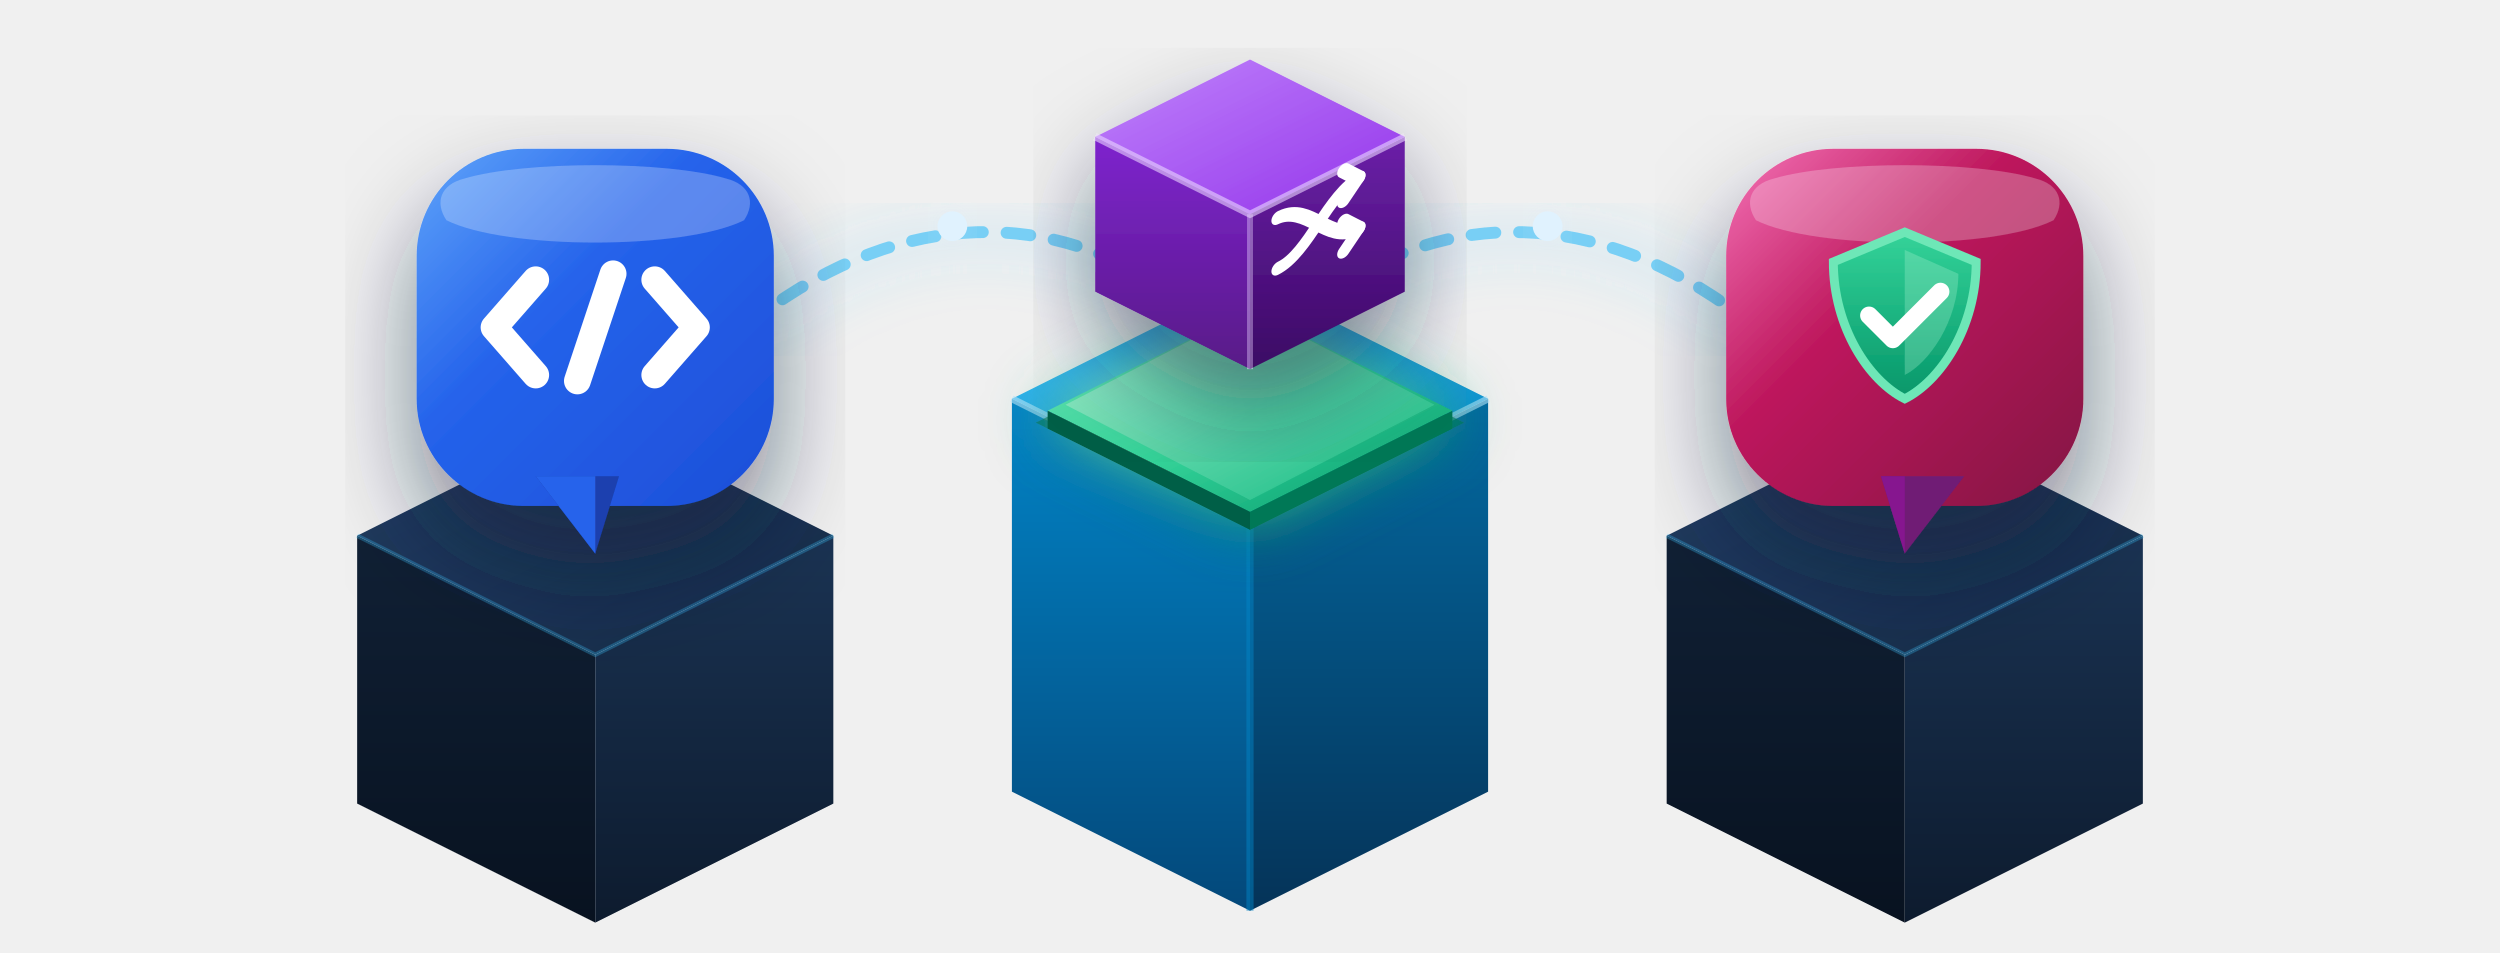
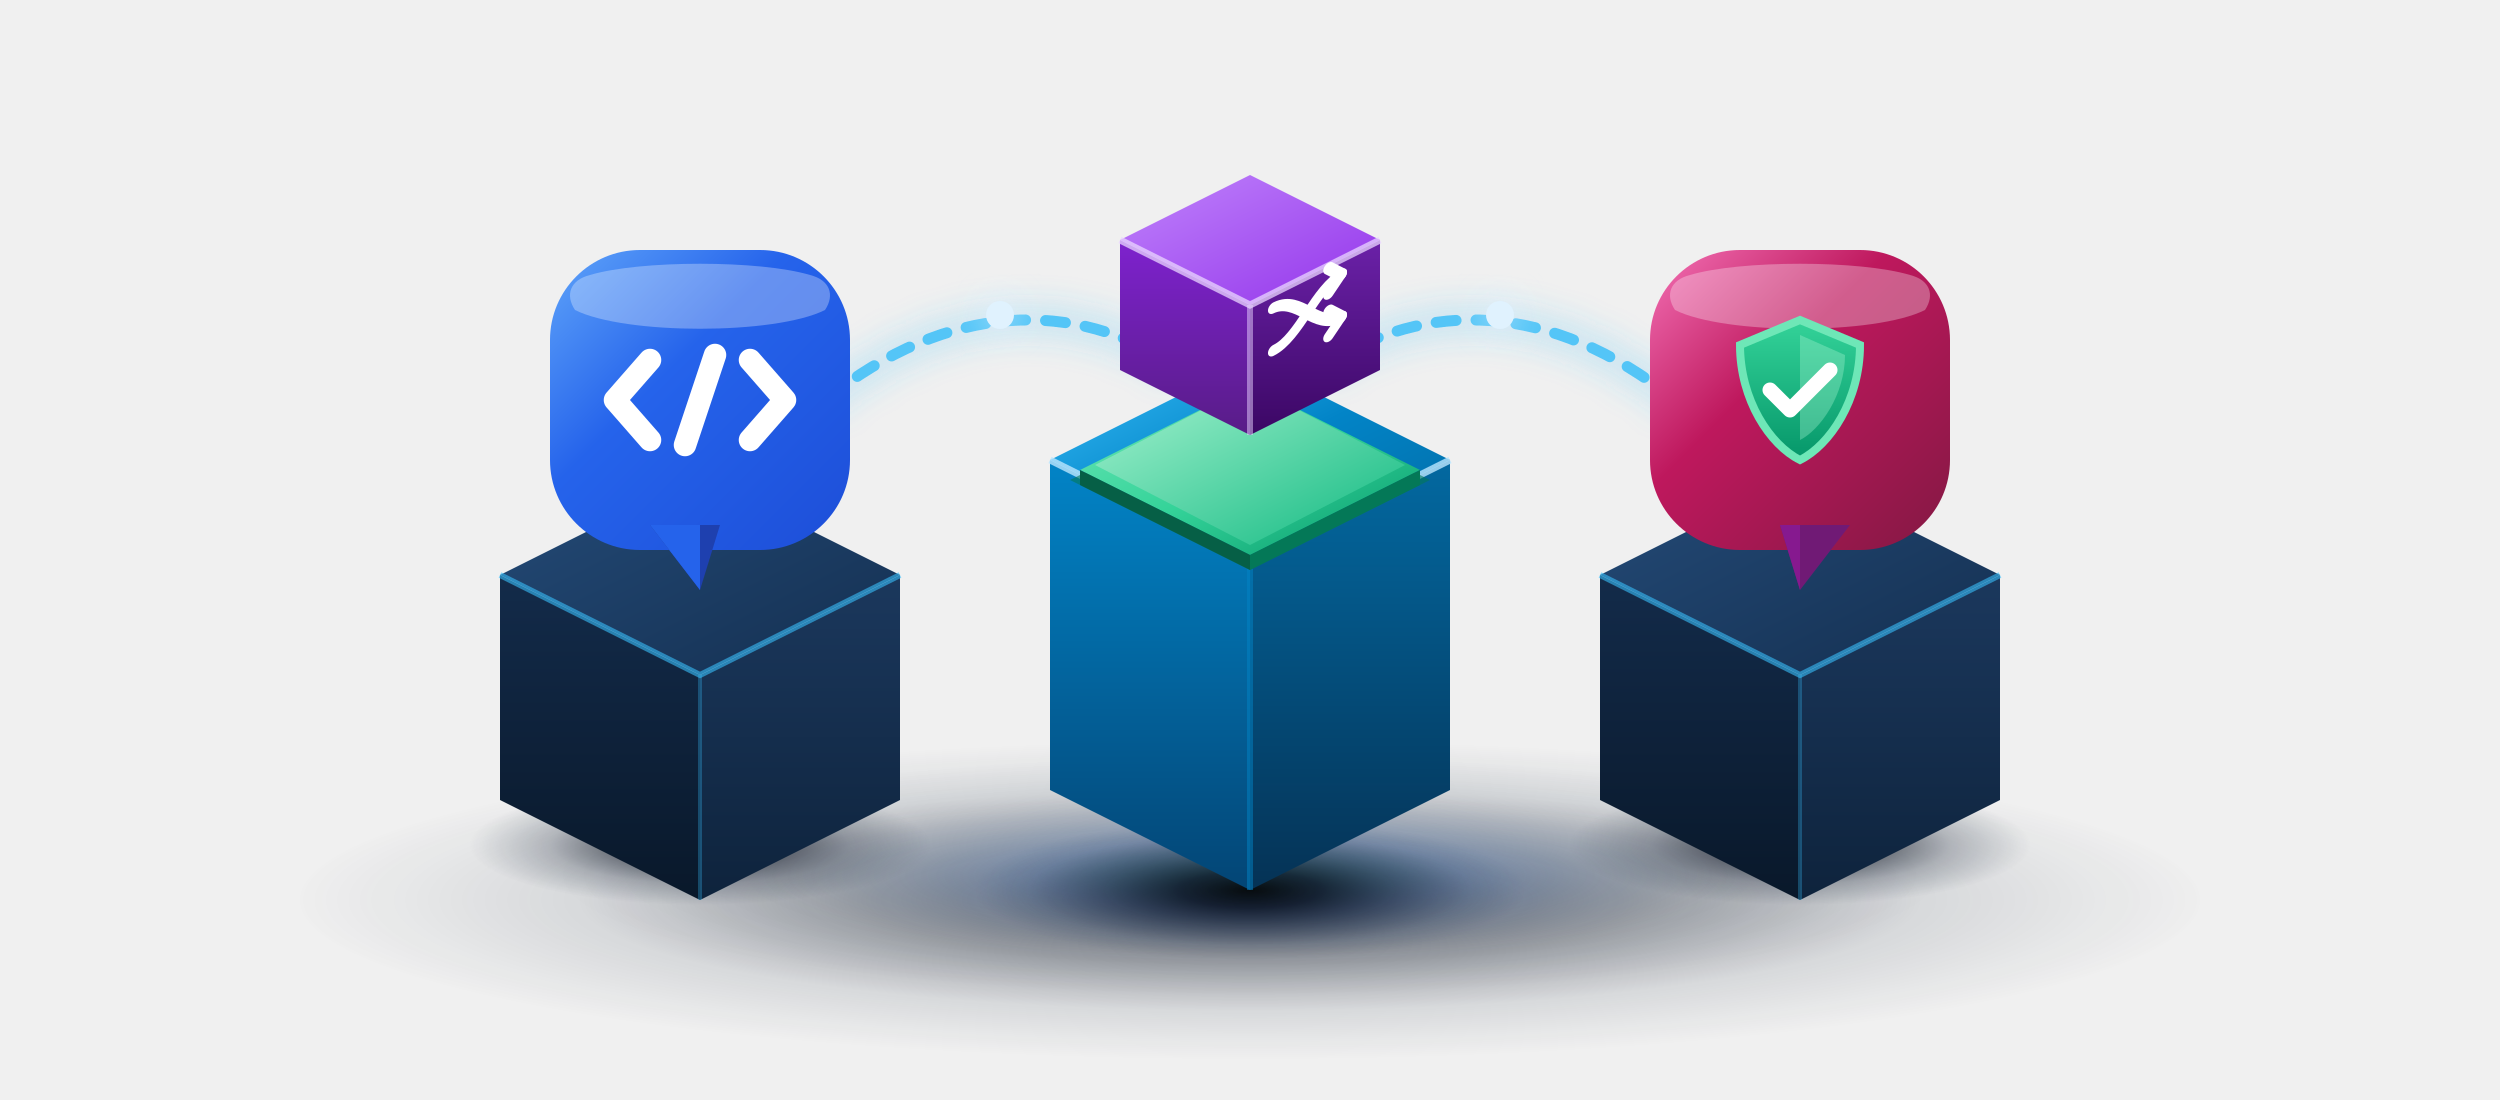
- <svg xmlns="http://www.w3.org/2000/svg" viewBox="0 0 420 160" width="100%" height="100%" fill="none">
+ <svg xmlns="http://www.w3.org/2000/svg" viewBox="-40 -25 500 220" width="100%" height="100%" fill="none" overflow="visible">
  <defs>
-     <filter id="glow-cyan" x="-30%" y="-30%" width="160%" height="160%">
-       <feGaussianBlur stdDeviation="5" result="blur" />
+     <radialGradient id="macro-floor-shadow" cx="50%" cy="50%" r="50%">
+       <stop offset="0%" stop-color="#010612" stop-opacity="0.65" />
+       <stop offset="40%" stop-color="#020B1B" stop-opacity="0.35" />
+       <stop offset="70%" stop-color="#041228" stop-opacity="0.10" />
+       <stop offset="100%" stop-color="#041228" stop-opacity="0" />
+     </radialGradient>
+     <radialGradient id="main-contact-shadow" cx="50%" cy="50%" r="50%">
+       <stop offset="0%" stop-color="#000000" stop-opacity="0.90" />
+       <stop offset="25%" stop-color="#010714" stop-opacity="0.75" />
+       <stop offset="55%" stop-color="#020E22" stop-opacity="0.38" />
+       <stop offset="80%" stop-color="#041630" stop-opacity="0.10" />
+       <stop offset="100%" stop-color="#041630" stop-opacity="0" />
+     </radialGradient>
+     <radialGradient id="sub-contact-shadow" cx="50%" cy="50%" r="50%">
+       <stop offset="0%" stop-color="#000000" stop-opacity="0.85" />
+       <stop offset="30%" stop-color="#010714" stop-opacity="0.60" />
+       <stop offset="65%" stop-color="#031126" stop-opacity="0.22" />
+       <stop offset="100%" stop-color="#031126" stop-opacity="0" />
+     </radialGradient>
+     <radialGradient id="floating-cast-shadow" cx="50%" cy="50%" r="50%">
+       <stop offset="0%" stop-color="#010715" stop-opacity="0.65" />
+       <stop offset="45%" stop-color="#031229" stop-opacity="0.30" />
+       <stop offset="80%" stop-color="#041834" stop-opacity="0.08" />
+       <stop offset="100%" stop-color="#041834" stop-opacity="0" />
+     </radialGradient>
+     <radialGradient id="floor-cyan-glow" cx="50%" cy="50%" r="50%">
+       <stop offset="0%" stop-color="#00E5FF" stop-opacity="0.30" />
+       <stop offset="30%" stop-color="#1677FF" stop-opacity="0.18" />
+       <stop offset="70%" stop-color="#0A2540" stop-opacity="0.04" />
+       <stop offset="100%" stop-color="#0A2540" stop-opacity="0" />
+     </radialGradient>
+     <filter id="neon-glow-cyan" x="-100%" y="-100%" width="300%" height="300%">
+       <feGaussianBlur stdDeviation="3.5" result="blur" />
      <feComposite in="SourceGraphic" in2="blur" operator="over" />
    </filter>
-     <filter id="soft-shadow" x="-20%" y="-20%" width="140%" height="150%">
-       <feDropShadow dx="0" dy="6" stdDeviation="6" flood-color="#000000" flood-opacity="0.35" />
-     </filter>
-     <filter id="bubble-shadow" x="-20%" y="-20%" width="140%" height="150%">
-       <feDropShadow dx="0" dy="8" stdDeviation="8" flood-color="#0F203C" flood-opacity="0.5" />
-     </filter>
    <linearGradient id="ped-left-top" x1="0" y1="0" x2="1" y2="1">
-       <stop offset="0%" stop-color="#223E63" />
-       <stop offset="100%" stop-color="#152B47" />
+       <stop offset="0%" stop-color="#244B78" />
+       <stop offset="100%" stop-color="#142F50" />
    </linearGradient>
    <linearGradient id="ped-left-side" x1="0" y1="0" x2="0" y2="1">
-       <stop offset="0%" stop-color="#102035" />
-       <stop offset="100%" stop-color="#081220" />
+       <stop offset="0%" stop-color="#132B4A" />
+       <stop offset="100%" stop-color="#09182A" />
    </linearGradient>
    <linearGradient id="ped-right-side" x1="0" y1="0" x2="0" y2="1">
-       <stop offset="0%" stop-color="#1A3353" />
-       <stop offset="100%" stop-color="#0D1B2E" />
+       <stop offset="0%" stop-color="#1B385D" />
+       <stop offset="100%" stop-color="#0E233C" />
    </linearGradient>
    <linearGradient id="ped-center-top" x1="0" y1="0" x2="1" y2="1">
      <stop offset="0%" stop-color="#38BDF8" />
-       <stop offset="100%" stop-color="#0284C7" />
+       <stop offset="50%" stop-color="#0284C7" />
+       <stop offset="100%" stop-color="#0369A1" />
    </linearGradient>
    <linearGradient id="ped-center-left" x1="0" y1="0" x2="0" y2="1">
      <stop offset="0%" stop-color="#0284C7" />
-       <stop offset="100%" stop-color="#03487A" />
+       <stop offset="100%" stop-color="#034575" />
    </linearGradient>
    <linearGradient id="ped-center-right" x1="0" y1="0" x2="0" y2="1">
      <stop offset="0%" stop-color="#0369A1" />
-       <stop offset="100%" stop-color="#053358" />
+       <stop offset="100%" stop-color="#053255" />
    </linearGradient>
    <linearGradient id="plate-glow" x1="0" y1="0" x2="1" y2="1">
      <stop offset="0%" stop-color="#6EE7B7" />
      <stop offset="50%" stop-color="#34D399" />
      <stop offset="100%" stop-color="#059669" />
    </linearGradient>
    <linearGradient id="plate-cyan" x1="0" y1="0" x2="1" y2="1">
      <stop offset="0%" stop-color="#A7F3D0" />
      <stop offset="100%" stop-color="#10B981" />
    </linearGradient>
    <linearGradient id="cube-top" x1="0" y1="0" x2="1" y2="1">
      <stop offset="0%" stop-color="#C084FC" />
      <stop offset="100%" stop-color="#9333EA" />
    </linearGradient>
    <linearGradient id="cube-left" x1="0" y1="0" x2="0" y2="1">
      <stop offset="0%" stop-color="#7E22CE" />
      <stop offset="100%" stop-color="#581C87" />
    </linearGradient>
    <linearGradient id="cube-right" x1="0" y1="0" x2="0" y2="1">
      <stop offset="0%" stop-color="#6B21A8" />
      <stop offset="100%" stop-color="#3B0764" />
    </linearGradient>
    <linearGradient id="bubble-blue" x1="0" y1="0" x2="1" y2="1">
      <stop offset="0%" stop-color="#60A5FA" />
      <stop offset="40%" stop-color="#2563EB" />
      <stop offset="100%" stop-color="#1D4ED8" />
    </linearGradient>
    <linearGradient id="bubble-purple" x1="0" y1="0" x2="1" y2="1">
      <stop offset="0%" stop-color="#F472B6" />
      <stop offset="40%" stop-color="#BE185D" />
      <stop offset="100%" stop-color="#831843" />
    </linearGradient>
    <linearGradient id="shield-grad" x1="0" y1="0" x2="0" y2="1">
      <stop offset="0%" stop-color="#34D399" />
      <stop offset="100%" stop-color="#059669" />
    </linearGradient>
  </defs>
-   <path d="M 125 55 C 150 35, 175 35, 195 48" stroke="#38BDF8" stroke-width="2" stroke-dasharray="4 4" stroke-linecap="round" opacity="0.65" filter="url(#glow-cyan)" />
-   <path d="M 225 48 C 245 35, 270 35, 295 55" stroke="#38BDF8" stroke-width="2" stroke-dasharray="4 4" stroke-linecap="round" opacity="0.65" filter="url(#glow-cyan)" />
-   <circle cx="160" cy="38" r="2.5" fill="#E0F2FE" filter="url(#glow-cyan)" />
-   <circle cx="260" cy="38" r="2.5" fill="#E0F2FE" filter="url(#glow-cyan)" />
+   <g>
+     <ellipse cx="210" cy="155" rx="190" ry="32" fill="url(#macro-floor-shadow)" />
+     <ellipse cx="210" cy="150" rx="140" ry="24" fill="url(#floor-cyan-glow)" />
+     <ellipse cx="210" cy="153" rx="55" ry="14" fill="url(#main-contact-shadow)" />
+     <ellipse cx="100" cy="144" rx="46" ry="12" fill="url(#sub-contact-shadow)" />
+     <ellipse cx="320" cy="144" rx="46" ry="12" fill="url(#sub-contact-shadow)" />
+     <ellipse cx="100" cy="94" rx="32" ry="9" fill="url(#floating-cast-shadow)" />
+     <ellipse cx="320" cy="94" rx="32" ry="9" fill="url(#floating-cast-shadow)" />
+   </g>
+   <path d="M 125 55 C 150 35, 175 35, 195 48" stroke="#38BDF8" stroke-width="2.2" stroke-dasharray="4 4" stroke-linecap="round" opacity="0.85" filter="url(#neon-glow-cyan)" />
+   <path d="M 225 48 C 245 35, 270 35, 295 55" stroke="#38BDF8" stroke-width="2.2" stroke-dasharray="4 4" stroke-linecap="round" opacity="0.85" filter="url(#neon-glow-cyan)" />
+   <circle cx="160" cy="38" r="2.8" fill="#E0F2FE" filter="url(#neon-glow-cyan)" />
+   <circle cx="260" cy="38" r="2.8" fill="#E0F2FE" filter="url(#neon-glow-cyan)" />
  <g transform="translate(60, 20)">
    <polygon points="40,90 80,70 40,50 0,70" fill="url(#ped-left-top)" />
    <polygon points="0,70 40,90 40,135 0,115" fill="url(#ped-left-side)" />
    <polygon points="40,90 80,70 80,115 40,135" fill="url(#ped-right-side)" />
-     <path d="M 0 70 L 40 90 L 80 70" stroke="#38BDF8" stroke-width="0.75" stroke-opacity="0.3" />
-     <g transform="translate(10, 0)" filter="url(#bubble-shadow)">
+     <path d="M 0 70 L 40 90 L 80 70" stroke="#38BDF8" stroke-width="1.2" stroke-opacity="0.6" />
+     <line x1="40" y1="90" x2="40" y2="135" stroke="#38BDF8" stroke-width="0.8" stroke-opacity="0.3" />
+     <g transform="translate(10, 0)">
      <rect x="0" y="5" width="60" height="60" rx="18" fill="url(#bubble-blue)" />
      <polygon points="20,60 30,73 34,60" fill="#1E40AF" />
      <polygon points="20,60 30,73 30,60" fill="#2563EB" />
-       <path d="M 8 10 C 18 7, 42 7, 52 10 C 56 11, 57 14, 55 17 C 45 22, 15 22, 5 17 C 3 14, 4 11, 8 10 Z" fill="#FFFFFF" opacity="0.25" />
+       <path d="M 8 10 C 18 7, 42 7, 52 10 C 56 11, 57 14, 55 17 C 45 22, 15 22, 5 17 C 3 14, 4 11, 8 10 Z" fill="#FFFFFF" opacity="0.3" />
      <g stroke="#FFFFFF" stroke-width="4.5" stroke-linecap="round" stroke-linejoin="round">
        <polyline points="20,27 13,35 20,43" />
        <line x1="27" y1="44" x2="33" y2="26" />
        <polyline points="40,27 47,35 40,43" />
      </g>
    </g>
  </g>
  <g transform="translate(170, 5)">
    <polygon points="40,82 80,62 40,42 0,62" fill="url(#ped-center-top)" />
    <polygon points="0,62 40,82 40,148 0,128" fill="url(#ped-center-left)" />
    <polygon points="40,82 80,62 80,128 40,148" fill="url(#ped-center-right)" />
-     <path d="M 0 62 L 40 82 L 80 62" stroke="#BAE6FD" stroke-width="1.2" stroke-opacity="0.6" />
+     <path d="M 0 62 L 40 82 L 80 62" stroke="#BAE6FD" stroke-width="1.4" stroke-opacity="0.8" />
    <line x1="40" y1="82" x2="40" y2="148" stroke="#0284C7" stroke-width="1.2" stroke-opacity="0.5" />
-     <g transform="translate(0, 16)" filter="url(#glow-cyan)">
+     <g transform="translate(0, 16)">
      <polygon points="40,68 76,50 40,32 4,50" fill="#047857" opacity="0.6" />
      <polygon points="40,65 74,48 40,31 6,48" fill="url(#plate-glow)" />
      <polygon points="6,48 40,65 40,68 6,51" fill="#065F46" />
      <polygon points="40,65 74,48 74,51 40,68" fill="#047857" />
      <polygon points="40,63 71,47 40,31 9,47" fill="url(#plate-cyan)" />
    </g>
-     <g transform="translate(14, 5)" filter="url(#bubble-shadow)">
+     <g transform="translate(14, 5)">
      <polygon points="26,26 52,13 26,0 0,13" fill="url(#cube-top)" />
      <polygon points="0,13 26,26 26,52 0,39" fill="url(#cube-left)" />
      <polygon points="26,26 52,13 52,39 26,52" fill="url(#cube-right)" />
-       <path d="M 0 13 L 26 26 L 52 13" stroke="#E9D5FF" stroke-width="1.2" stroke-opacity="0.6" />
-       <line x1="26" y1="26" x2="26" y2="52" stroke="#E9D5FF" stroke-width="1" stroke-opacity="0.4" />
+       <path d="M 0 13 L 26 26 L 52 13" stroke="#E9D5FF" stroke-width="1.4" stroke-opacity="0.75" />
+       <line x1="26" y1="26" x2="26" y2="52" stroke="#E9D5FF" stroke-width="1.2" stroke-opacity="0.5" />
      <g transform="translate(29, 24) skewY(-26) scale(0.85)" stroke="#FFFFFF" stroke-width="2.6" stroke-linecap="round" stroke-linejoin="round" fill="none">
        <path d="M 2 4 C 8 4, 12 14, 18 14" />
        <polyline points="15,11 18,14 15,17" fill="none" />
        <path d="M 2 14 C 8 14, 12 4, 18 4" />
        <polyline points="15,1 18,4 15,7" fill="none" />
      </g>
    </g>
  </g>
  <g transform="translate(280, 20)">
    <polygon points="40,90 80,70 40,50 0,70" fill="url(#ped-left-top)" />
    <polygon points="0,70 40,90 40,135 0,115" fill="url(#ped-left-side)" />
    <polygon points="40,90 80,70 80,115 40,135" fill="url(#ped-right-side)" />
-     <path d="M 0 70 L 40 90 L 80 70" stroke="#38BDF8" stroke-width="0.75" stroke-opacity="0.3" />
-     <g transform="translate(10, 0)" filter="url(#bubble-shadow)">
+     <path d="M 0 70 L 40 90 L 80 70" stroke="#38BDF8" stroke-width="1.2" stroke-opacity="0.6" />
+     <line x1="40" y1="90" x2="40" y2="135" stroke="#38BDF8" stroke-width="0.8" stroke-opacity="0.3" />
+     <g transform="translate(10, 0)">
      <rect x="0" y="5" width="60" height="60" rx="18" fill="url(#bubble-purple)" />
      <polygon points="26,60 30,73 40,60" fill="#701A75" />
      <polygon points="26,60 30,73 30,60" fill="#86198F" />
-       <path d="M 8 10 C 18 7, 42 7, 52 10 C 56 11, 57 14, 55 17 C 45 22, 15 22, 5 17 C 3 14, 4 11, 8 10 Z" fill="#FFFFFF" opacity="0.25" />
+       <path d="M 8 10 C 18 7, 42 7, 52 10 C 56 11, 57 14, 55 17 C 45 22, 15 22, 5 17 C 3 14, 4 11, 8 10 Z" fill="#FFFFFF" opacity="0.3" />
      <g transform="translate(15, 17)">
-         <path d="M 15 2 L 27 7 C 27 18, 21 27, 15 30 C 9 27, 3 18, 3 7 Z" fill="url(#shield-grad)" stroke="#6EE7B7" stroke-width="1.5" />
-         <path d="M 15 5 L 24 9 C 24 17, 19 24, 15 26 Z" fill="#A7F3D0" opacity="0.3" />
+         <path d="M 15 2 L 27 7 C 27 18, 21 27, 15 30 C 9 27, 3 18, 3 7 Z" fill="url(#shield-grad)" stroke="#6EE7B7" stroke-width="1.6" />
+         <path d="M 15 5 L 24 9 C 24 17, 19 24, 15 26 Z" fill="#A7F3D0" opacity="0.35" />
        <polyline points="9,16 13,20 21,12" stroke="#FFFFFF" stroke-width="3" stroke-linecap="round" stroke-linejoin="round" fill="none" />
      </g>
    </g>
  </g>
</svg>
